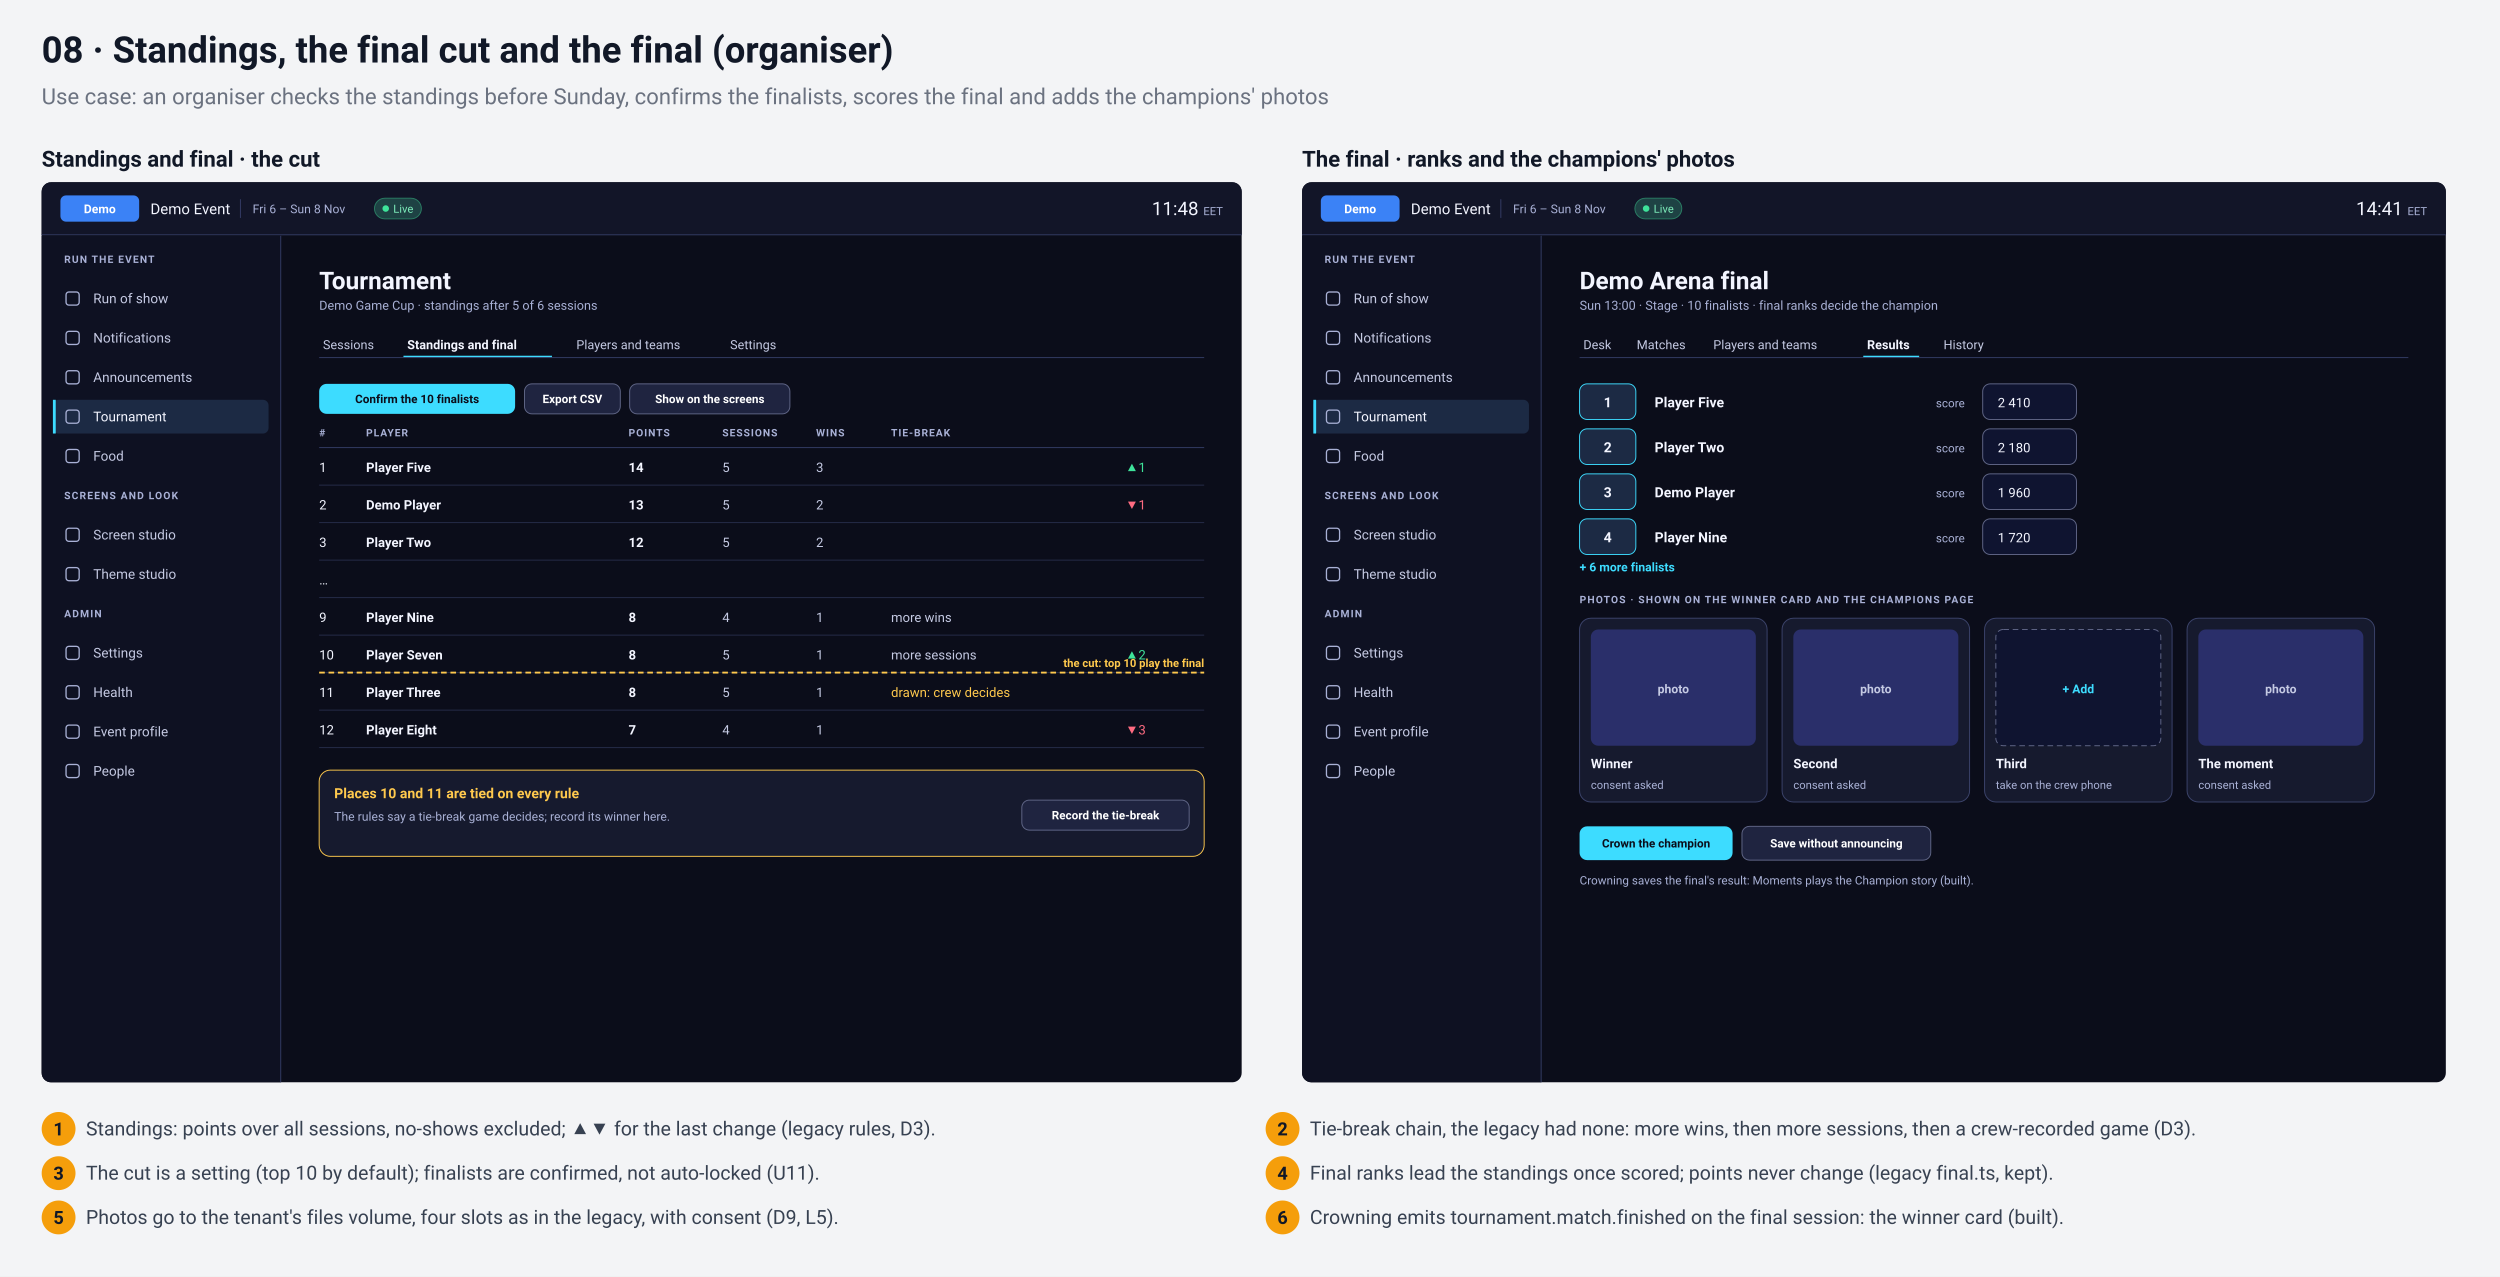
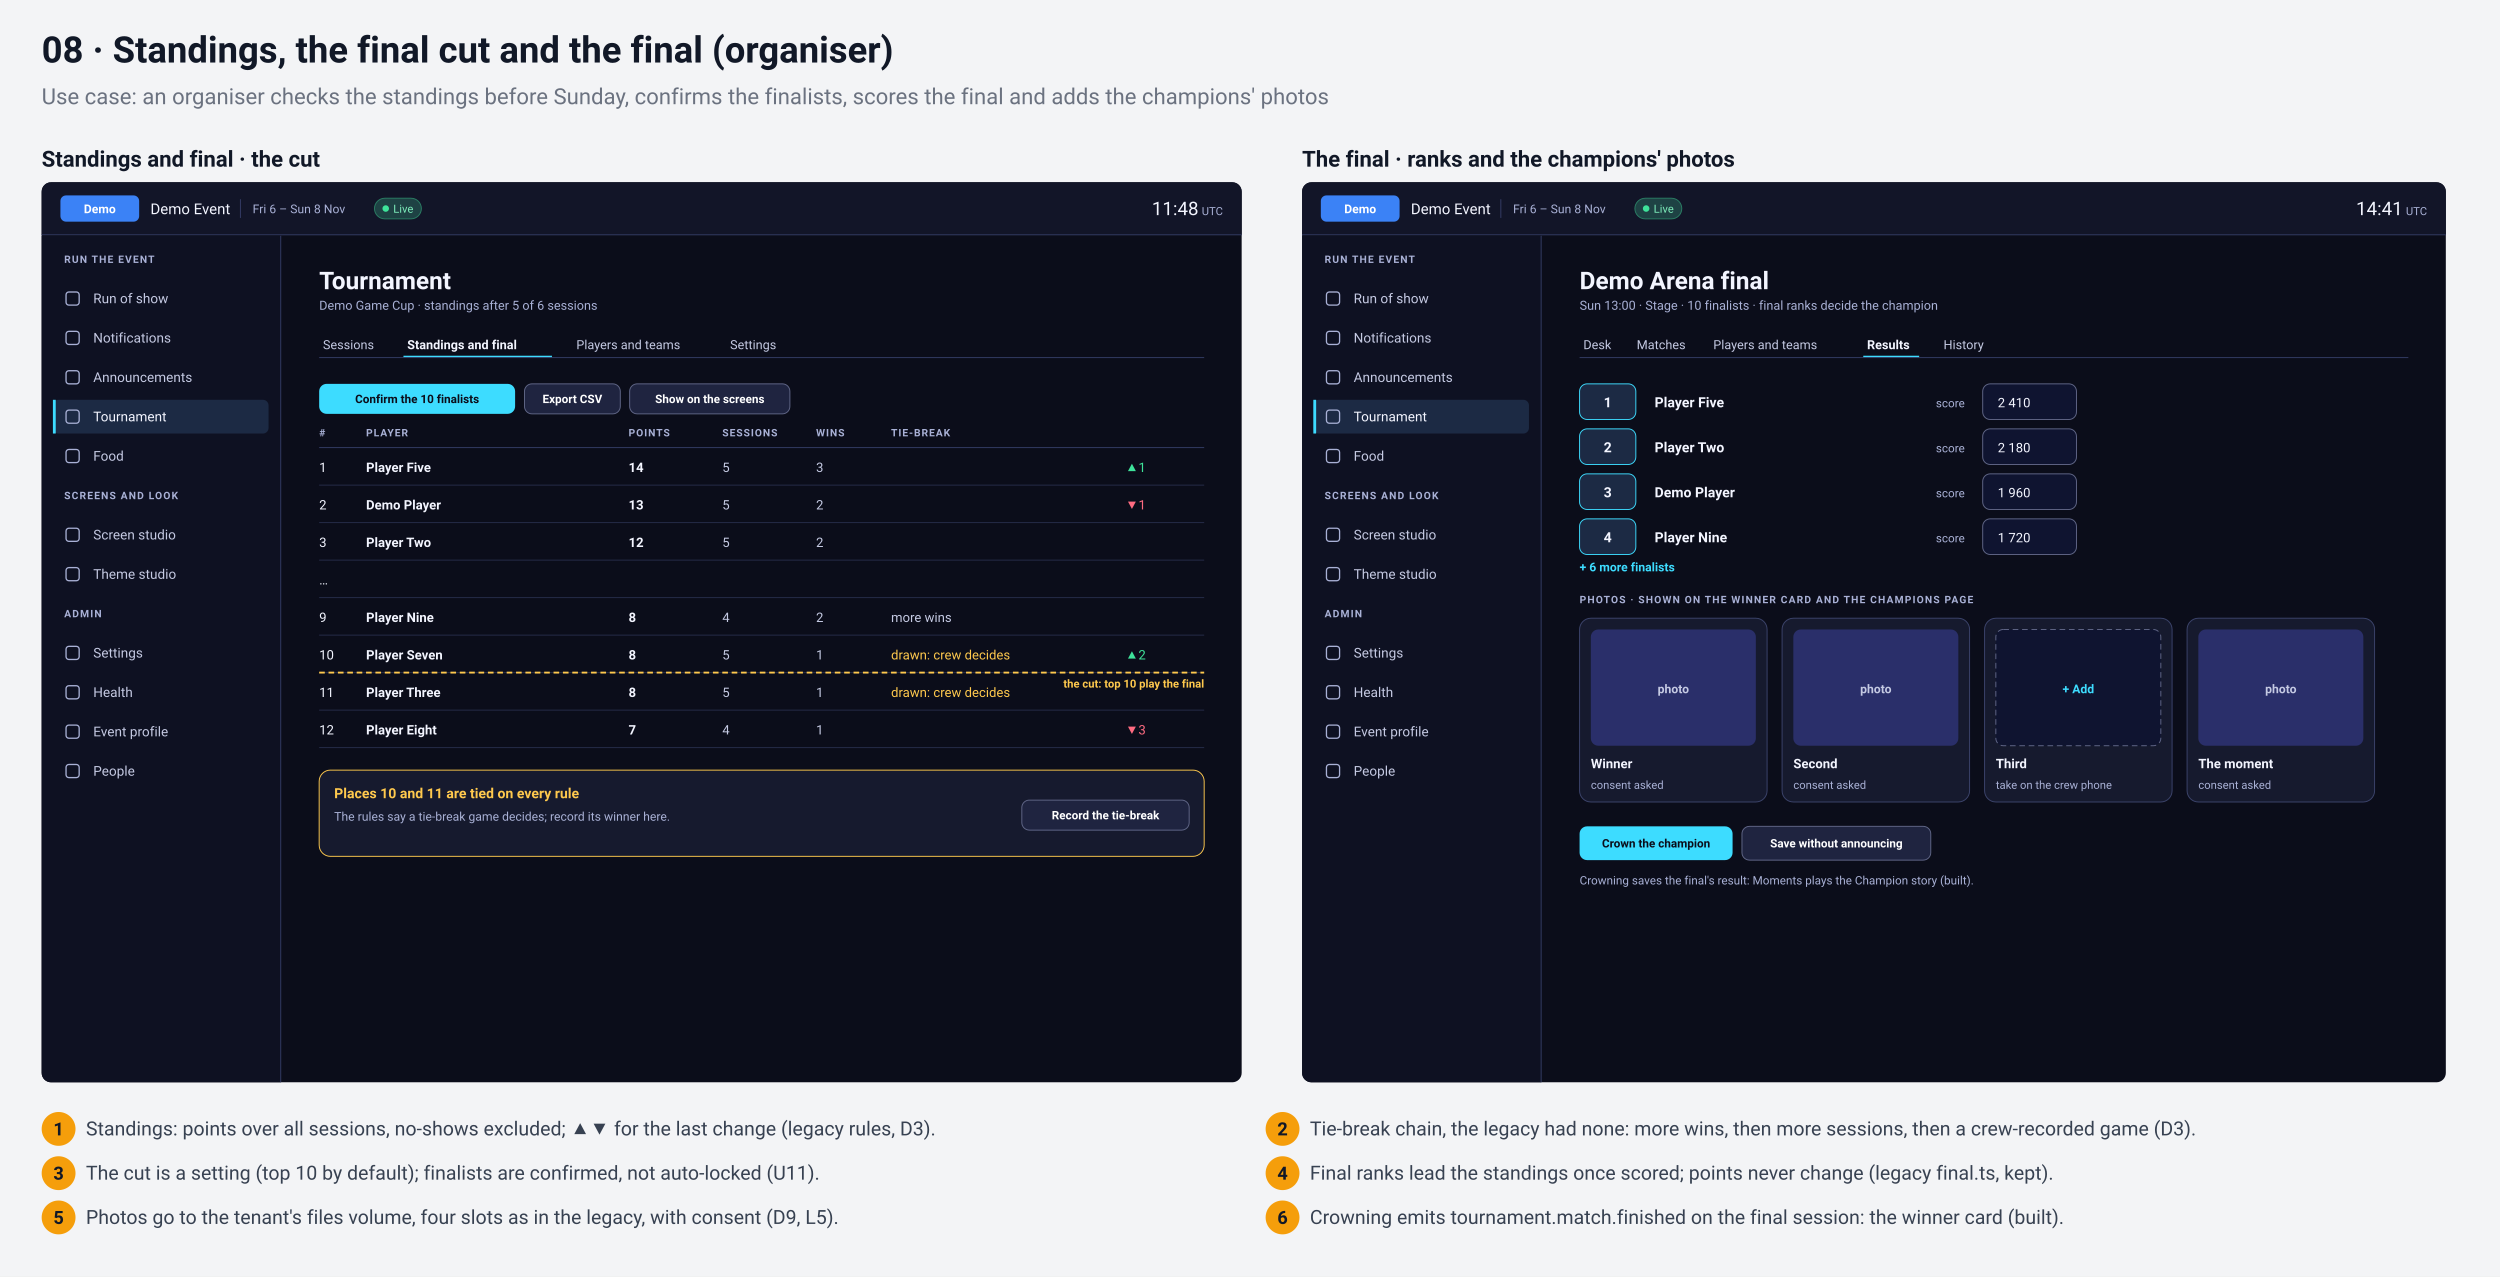
<svg xmlns="http://www.w3.org/2000/svg" viewBox="0 0 1920 980" width="1920" height="980" font-family="system-ui, -apple-system, 'Segoe UI', Roboto, Helvetica, Arial, sans-serif">
  <defs>
    <marker id="ah" viewBox="0 0 10 10" refX="9" refY="5" markerWidth="8" markerHeight="8" orient="auto-start-reverse">
      <path d="M0,0 L10,5 L0,10 z" fill="#6b7280" />
    </marker>
  </defs>
  <rect x="0.0" y="0.0" width="1920.0" height="980.0" rx="0" fill="#f3f4f6" />
  <text x="32.0" y="48.0" font-size="28" fill="#111827" font-weight="700" text-anchor="start" data-box="32.0 1888.0">08 · Standings, the final cut and the final (organiser)</text>
  <text x="32.0" y="80.0" font-size="17" fill="#6b7280" font-weight="400" text-anchor="start" data-box="32.0 1888.0">Use case: an organiser checks the standings before Sunday, confirms the finalists, scores the final and adds the champions' photos</text>
  <text x="32.0" y="128.0" font-size="17" fill="#111827" font-weight="700" text-anchor="start" data-box="32.0 932.0">Standings and final · the cut</text>
  <defs>
    <clipPath id="c1">
      <rect x="0" y="0" width="1280" height="960" rx="10" />
    </clipPath>
  </defs>
  <g transform="translate(32.0,140.0) scale(0.72)">
    <g clip-path="url(#c1)">
      <rect x="0.0" y="0.0" width="1280.0" height="960.0" rx="0" fill="#0b0d1a" />
      <rect x="0.0" y="0.0" width="1280.0" height="56.0" rx="0" fill="#121528" />
      <line x1="0.0" y1="56.0" x2="1280.0" y2="56.0" stroke="#343c66" stroke-width="1" />
      <rect x="20.0" y="14.0" width="84.0" height="28.0" rx="6" fill="#3b82f6" />
      <text x="62.0" y="33.0" font-size="13" fill="#fff" font-weight="700" text-anchor="middle">Demo</text>
      <text x="116.0" y="34.0" font-size="16" fill="#f3f5ff" font-weight="400" text-anchor="start">Demo Event</text>
      <line x1="212.0" y1="18.0" x2="212.0" y2="38.0" stroke="#343c66" stroke-width="1" />
      <text x="225.0" y="33.0" font-size="13" fill="#a9b1d6" font-weight="400" text-anchor="start">Fri 6 – Sun 8 Nov</text>
      <rect x="355.0" y="17.0" width="50.0" height="22.0" rx="11" fill="#1e4244" stroke="#2a7e64" stroke-width="1" />
      <circle cx="367.0" cy="28.0" r="3.5" fill="#3ee39a" />
      <text x="375.0" y="32.5" font-size="12" fill="#7cecba" font-weight="400" text-anchor="start">Live</text>
      <text x="1234.0" y="35.0" font-size="20" fill="#f3f5ff" font-weight="400" text-anchor="end">11:48</text>
-       <text x="1260.0" y="35.0" font-size="12" fill="#a9b1d6" font-weight="400" text-anchor="end">EET</text>
+       <text x="1260.0" y="35.0" font-size="12" fill="#a9b1d6" font-weight="400" text-anchor="end">UTC</text>
      <rect x="0.0" y="57.0" width="255.0" height="903.0" rx="0" fill="#0e1122" />
      <line x1="255.0" y1="57.0" x2="255.0" y2="960.0" stroke="#343c66" stroke-width="1" />
      <text x="24.0" y="86.0" font-size="11" fill="#a9b1d6" font-weight="600" text-anchor="start" letter-spacing="1.2">RUN THE EVENT</text>
      <rect x="26.0" y="117.0" width="14.0" height="14.0" rx="3" fill="none" stroke="#a9b1d6" stroke-width="1.4" />
      <text x="55.0" y="129.0" font-size="14.5" fill="#c5cae3" font-weight="400" text-anchor="start">Run of show</text>
      <rect x="26.0" y="159.0" width="14.0" height="14.0" rx="3" fill="none" stroke="#a9b1d6" stroke-width="1.4" />
      <text x="55.0" y="171.0" font-size="14.5" fill="#c5cae3" font-weight="400" text-anchor="start">Notifications</text>
      <rect x="26.0" y="201.0" width="14.0" height="14.0" rx="3" fill="none" stroke="#a9b1d6" stroke-width="1.4" />
      <text x="55.0" y="213.0" font-size="14.5" fill="#c5cae3" font-weight="400" text-anchor="start">Announcements</text>
      <rect x="12.0" y="232.0" width="230.0" height="36.0" rx="6" fill="#1c2a44" />
      <rect x="12.0" y="232.0" width="3.0" height="36.0" rx="0" fill="#3ddcff" />
      <rect x="26.0" y="243.0" width="14.0" height="14.0" rx="3" fill="none" stroke="#a9b1d6" stroke-width="1.4" />
      <text x="55.0" y="255.0" font-size="14.5" fill="#f3f5ff" font-weight="400" text-anchor="start">Tournament</text>
      <rect x="26.0" y="285.0" width="14.0" height="14.0" rx="3" fill="none" stroke="#a9b1d6" stroke-width="1.4" />
      <text x="55.0" y="297.0" font-size="14.5" fill="#c5cae3" font-weight="400" text-anchor="start">Food</text>
      <text x="24.0" y="338.0" font-size="11" fill="#a9b1d6" font-weight="600" text-anchor="start" letter-spacing="1.2">SCREENS AND LOOK</text>
      <rect x="26.0" y="369.0" width="14.0" height="14.0" rx="3" fill="none" stroke="#a9b1d6" stroke-width="1.4" />
      <text x="55.0" y="381.0" font-size="14.5" fill="#c5cae3" font-weight="400" text-anchor="start">Screen studio</text>
      <rect x="26.0" y="411.0" width="14.0" height="14.0" rx="3" fill="none" stroke="#a9b1d6" stroke-width="1.4" />
      <text x="55.0" y="423.0" font-size="14.5" fill="#c5cae3" font-weight="400" text-anchor="start">Theme studio</text>
      <text x="24.0" y="464.0" font-size="11" fill="#a9b1d6" font-weight="600" text-anchor="start" letter-spacing="1.2">ADMIN</text>
      <rect x="26.0" y="495.0" width="14.0" height="14.0" rx="3" fill="none" stroke="#a9b1d6" stroke-width="1.4" />
      <text x="55.0" y="507.0" font-size="14.5" fill="#c5cae3" font-weight="400" text-anchor="start">Settings</text>
      <rect x="26.0" y="537.0" width="14.0" height="14.0" rx="3" fill="none" stroke="#a9b1d6" stroke-width="1.4" />
      <text x="55.0" y="549.0" font-size="14.5" fill="#c5cae3" font-weight="400" text-anchor="start">Health</text>
      <rect x="26.0" y="579.0" width="14.0" height="14.0" rx="3" fill="none" stroke="#a9b1d6" stroke-width="1.4" />
      <text x="55.0" y="591.0" font-size="14.5" fill="#c5cae3" font-weight="400" text-anchor="start">Event profile</text>
      <rect x="26.0" y="621.0" width="14.0" height="14.0" rx="3" fill="none" stroke="#a9b1d6" stroke-width="1.4" />
      <text x="55.0" y="633.0" font-size="14.5" fill="#c5cae3" font-weight="400" text-anchor="start">People</text>
      <text x="296.0" y="114.0" font-size="26" fill="#f3f5ff" font-weight="600" text-anchor="start" data-box="296.0 1020.0">Tournament</text>
      <text x="296.0" y="136.0" font-size="13.5" fill="#a9b1d6" font-weight="400" text-anchor="start" data-box="296.0 1020.0">Demo Game Cup · standings after 5 of 6 sessions</text>
      <text x="300.0" y="178.0" font-size="13.5" fill="#c5cae3" font-weight="400" text-anchor="start">Sessions</text>
      <text x="389.9" y="178.0" font-size="13.5" fill="#f3f5ff" font-weight="600" text-anchor="start">Standings and final</text>
      <line x1="385.9" y1="186.0" x2="544.3" y2="186.0" stroke="#3ddcff" stroke-width="2" />
      <text x="570.3" y="178.0" font-size="13.5" fill="#c5cae3" font-weight="400" text-anchor="start">Players and teams</text>
      <text x="734.3" y="178.0" font-size="13.5" fill="#c5cae3" font-weight="400" text-anchor="start">Settings</text>
      <line x1="296.0" y1="187.0" x2="1240.0" y2="187.0" stroke="#343c66" stroke-width="1" />
      <rect x="296.0" y="215.0" width="209.0" height="32.0" rx="8" fill="#3ddcff" />
      <text x="400.5" y="235.5" font-size="12.5" fill="#0b0d1a" font-weight="600" text-anchor="middle" data-box="300.0 501.0">Confirm the 10 finalists</text>
      <rect x="515.0" y="215.0" width="102.2" height="32.0" rx="8" fill="#1f2440" stroke="#616788" stroke-width="1" />
      <text x="566.1" y="235.5" font-size="12.5" fill="#fff" font-weight="600" text-anchor="middle" data-box="519.0 613.2">Export CSV</text>
      <rect x="627.2" y="215.0" width="170.9" height="32.0" rx="8" fill="#1f2440" stroke="#616788" stroke-width="1" />
      <text x="712.7" y="235.5" font-size="12.5" fill="#fff" font-weight="600" text-anchor="middle" data-box="631.2 794.1">Show on the screens</text>
      <text x="296.0" y="271.0" font-size="11" fill="#a9b1d6" font-weight="600" text-anchor="start" letter-spacing="1">#</text>
      <text x="346.0" y="271.0" font-size="11" fill="#a9b1d6" font-weight="600" text-anchor="start" letter-spacing="1">PLAYER</text>
      <text x="626.0" y="271.0" font-size="11" fill="#a9b1d6" font-weight="600" text-anchor="start" letter-spacing="1">POINTS</text>
      <text x="726.0" y="271.0" font-size="11" fill="#a9b1d6" font-weight="600" text-anchor="start" letter-spacing="1">SESSIONS</text>
      <text x="826.0" y="271.0" font-size="11" fill="#a9b1d6" font-weight="600" text-anchor="start" letter-spacing="1">WINS</text>
      <text x="906.0" y="271.0" font-size="11" fill="#a9b1d6" font-weight="600" text-anchor="start" letter-spacing="1">TIE-BREAK</text>
      <line x1="296.0" y1="283.0" x2="1240.0" y2="283.0" stroke="#343c66" stroke-width="1" />
      <text x="296.0" y="309.0" font-size="14" fill="#f3f5ff" font-weight="400" text-anchor="start" data-box="296.0 338.0">1</text>
      <text x="346.0" y="309.0" font-size="14" fill="#f3f5ff" font-weight="700" text-anchor="start" data-box="346.0 618.0">Player Five</text>
      <text x="626.0" y="309.0" font-size="14" fill="#f3f5ff" font-weight="700" text-anchor="start" data-box="626.0 718.0">14</text>
      <text x="726.0" y="309.0" font-size="14" fill="#c5cae3" font-weight="400" text-anchor="start" data-box="726.0 818.0">5</text>
      <text x="826.0" y="309.0" font-size="14" fill="#c5cae3" font-weight="400" text-anchor="start" data-box="826.0 898.0">3</text>
      <text x="1156.0" y="309.0" font-size="14" fill="#3ee39a" font-weight="400" text-anchor="start">▲1</text>
      <line x1="296.0" y1="323.0" x2="1240.0" y2="323.0" stroke="#262c4a" stroke-width="1" />
      <text x="296.0" y="349.0" font-size="14" fill="#f3f5ff" font-weight="400" text-anchor="start" data-box="296.0 338.0">2</text>
      <text x="346.0" y="349.0" font-size="14" fill="#f3f5ff" font-weight="700" text-anchor="start" data-box="346.0 618.0">Demo Player</text>
      <text x="626.0" y="349.0" font-size="14" fill="#f3f5ff" font-weight="700" text-anchor="start" data-box="626.0 718.0">13</text>
      <text x="726.0" y="349.0" font-size="14" fill="#c5cae3" font-weight="400" text-anchor="start" data-box="726.0 818.0">5</text>
      <text x="826.0" y="349.0" font-size="14" fill="#c5cae3" font-weight="400" text-anchor="start" data-box="826.0 898.0">2</text>
      <text x="1156.0" y="349.0" font-size="14" fill="#ff6b81" font-weight="400" text-anchor="start">▼1</text>
      <line x1="296.0" y1="363.0" x2="1240.0" y2="363.0" stroke="#262c4a" stroke-width="1" />
      <text x="296.0" y="389.0" font-size="14" fill="#f3f5ff" font-weight="400" text-anchor="start" data-box="296.0 338.0">3</text>
      <text x="346.0" y="389.0" font-size="14" fill="#f3f5ff" font-weight="700" text-anchor="start" data-box="346.0 618.0">Player Two</text>
      <text x="626.0" y="389.0" font-size="14" fill="#f3f5ff" font-weight="700" text-anchor="start" data-box="626.0 718.0">12</text>
      <text x="726.0" y="389.0" font-size="14" fill="#c5cae3" font-weight="400" text-anchor="start" data-box="726.0 818.0">5</text>
      <text x="826.0" y="389.0" font-size="14" fill="#c5cae3" font-weight="400" text-anchor="start" data-box="826.0 898.0">2</text>
      <line x1="296.0" y1="403.0" x2="1240.0" y2="403.0" stroke="#262c4a" stroke-width="1" />
      <text x="296.0" y="429.0" font-size="14" fill="#f3f5ff" font-weight="400" text-anchor="start" data-box="296.0 338.0">…</text>
      <line x1="296.0" y1="443.0" x2="1240.0" y2="443.0" stroke="#262c4a" stroke-width="1" />
      <text x="296.0" y="469.0" font-size="14" fill="#f3f5ff" font-weight="400" text-anchor="start" data-box="296.0 338.0">9</text>
      <text x="346.0" y="469.0" font-size="14" fill="#f3f5ff" font-weight="700" text-anchor="start" data-box="346.0 618.0">Player Nine</text>
      <text x="626.0" y="469.0" font-size="14" fill="#f3f5ff" font-weight="700" text-anchor="start" data-box="626.0 718.0">8</text>
      <text x="726.0" y="469.0" font-size="14" fill="#c5cae3" font-weight="400" text-anchor="start" data-box="726.0 818.0">4</text>
-       <text x="826.0" y="469.0" font-size="14" fill="#c5cae3" font-weight="400" text-anchor="start" data-box="826.0 898.0">1</text>
+       <text x="826.0" y="469.0" font-size="14" fill="#c5cae3" font-weight="400" text-anchor="start" data-box="826.0 898.0">2</text>
      <text x="906.0" y="469.0" font-size="14" fill="#c5cae3" font-weight="400" text-anchor="start" data-box="906.0 1148.0">more wins</text>
      <line x1="296.0" y1="483.0" x2="1240.0" y2="483.0" stroke="#262c4a" stroke-width="1" />
      <text x="296.0" y="509.0" font-size="14" fill="#f3f5ff" font-weight="400" text-anchor="start" data-box="296.0 338.0">10</text>
      <text x="346.0" y="509.0" font-size="14" fill="#f3f5ff" font-weight="700" text-anchor="start" data-box="346.0 618.0">Player Seven</text>
      <text x="626.0" y="509.0" font-size="14" fill="#f3f5ff" font-weight="700" text-anchor="start" data-box="626.0 718.0">8</text>
      <text x="726.0" y="509.0" font-size="14" fill="#c5cae3" font-weight="400" text-anchor="start" data-box="726.0 818.0">5</text>
      <text x="826.0" y="509.0" font-size="14" fill="#c5cae3" font-weight="400" text-anchor="start" data-box="826.0 898.0">1</text>
-       <text x="906.0" y="509.0" font-size="14" fill="#c5cae3" font-weight="400" text-anchor="start" data-box="906.0 1148.0">more sessions</text>
+       <text x="906.0" y="509.0" font-size="14" fill="#ffc94d" font-weight="400" text-anchor="start" data-box="906.0 1148.0">drawn: crew decides</text>
      <text x="1156.0" y="509.0" font-size="14" fill="#3ee39a" font-weight="400" text-anchor="start">▲2</text>
      <line x1="296.0" y1="523.0" x2="1240.0" y2="523.0" stroke="#262c4a" stroke-width="1" />
      <line x1="296.0" y1="523.0" x2="1240.0" y2="523.0" stroke="#ffc94d" stroke-width="2" stroke-dasharray="6 4" />
-       <text x="1240.0" y="517.0" font-size="12" fill="#ffc94d" font-weight="600" text-anchor="end">the cut: top 10 play the final</text>
+       <text x="1240.0" y="539.0" font-size="12" fill="#ffc94d" font-weight="600" text-anchor="end">the cut: top 10 play the final</text>
      <text x="296.0" y="549.0" font-size="14" fill="#f3f5ff" font-weight="400" text-anchor="start" data-box="296.0 338.0">11</text>
      <text x="346.0" y="549.0" font-size="14" fill="#f3f5ff" font-weight="700" text-anchor="start" data-box="346.0 618.0">Player Three</text>
      <text x="626.0" y="549.0" font-size="14" fill="#f3f5ff" font-weight="700" text-anchor="start" data-box="626.0 718.0">8</text>
      <text x="726.0" y="549.0" font-size="14" fill="#c5cae3" font-weight="400" text-anchor="start" data-box="726.0 818.0">5</text>
      <text x="826.0" y="549.0" font-size="14" fill="#c5cae3" font-weight="400" text-anchor="start" data-box="826.0 898.0">1</text>
      <text x="906.0" y="549.0" font-size="14" fill="#ffc94d" font-weight="400" text-anchor="start" data-box="906.0 1148.0">drawn: crew decides</text>
      <line x1="296.0" y1="563.0" x2="1240.0" y2="563.0" stroke="#262c4a" stroke-width="1" />
      <text x="296.0" y="589.0" font-size="14" fill="#f3f5ff" font-weight="400" text-anchor="start" data-box="296.0 338.0">12</text>
      <text x="346.0" y="589.0" font-size="14" fill="#f3f5ff" font-weight="700" text-anchor="start" data-box="346.0 618.0">Player Eight</text>
      <text x="626.0" y="589.0" font-size="14" fill="#f3f5ff" font-weight="700" text-anchor="start" data-box="626.0 718.0">7</text>
      <text x="726.0" y="589.0" font-size="14" fill="#c5cae3" font-weight="400" text-anchor="start" data-box="726.0 818.0">4</text>
      <text x="826.0" y="589.0" font-size="14" fill="#c5cae3" font-weight="400" text-anchor="start" data-box="826.0 898.0">1</text>
      <text x="1156.0" y="589.0" font-size="14" fill="#ff6b81" font-weight="400" text-anchor="start">▼3</text>
      <line x1="296.0" y1="603.0" x2="1240.0" y2="603.0" stroke="#262c4a" stroke-width="1" />
      <rect x="296.0" y="627.0" width="944.0" height="92.0" rx="12" fill="#161a2e" stroke="#ffc94d" stroke-width="1" />
      <text x="312.0" y="657.0" font-size="15" fill="#ffc94d" font-weight="700" text-anchor="start" data-box="312.0 1224.0">Places 10 and 11 are tied on every rule</text>
      <text x="312.0" y="681.0" font-size="13" fill="#a9b1d6" font-weight="400" text-anchor="start" data-box="312.0 1040.0">The rules say a tie-break game decides; record its winner here.</text>
      <rect x="1045.5" y="659.0" width="178.5" height="32.0" rx="8" fill="#1f2440" stroke="#616788" stroke-width="1" />
      <text x="1134.8" y="679.5" font-size="12.5" fill="#fff" font-weight="600" text-anchor="middle" data-box="1049.5 1220.0">Record the tie-break</text>
    </g>
  </g>
  <text x="1000.0" y="128.0" font-size="17" fill="#111827" font-weight="700" text-anchor="start" data-box="1000.0 1880.0">The final · ranks and the champions' photos</text>
  <defs>
    <clipPath id="c2">
      <rect x="0" y="0" width="1220" height="960" rx="10" />
    </clipPath>
  </defs>
  <g transform="translate(1000.0,140.0) scale(0.72)">
    <g clip-path="url(#c2)">
      <rect x="0.0" y="0.0" width="1220.0" height="960.0" rx="0" fill="#0b0d1a" />
      <rect x="0.0" y="0.0" width="1220.0" height="56.0" rx="0" fill="#121528" />
      <line x1="0.0" y1="56.0" x2="1220.0" y2="56.0" stroke="#343c66" stroke-width="1" />
      <rect x="20.0" y="14.0" width="84.0" height="28.0" rx="6" fill="#3b82f6" />
      <text x="62.0" y="33.0" font-size="13" fill="#fff" font-weight="700" text-anchor="middle">Demo</text>
      <text x="116.0" y="34.0" font-size="16" fill="#f3f5ff" font-weight="400" text-anchor="start">Demo Event</text>
      <line x1="212.0" y1="18.0" x2="212.0" y2="38.0" stroke="#343c66" stroke-width="1" />
      <text x="225.0" y="33.0" font-size="13" fill="#a9b1d6" font-weight="400" text-anchor="start">Fri 6 – Sun 8 Nov</text>
      <rect x="355.0" y="17.0" width="50.0" height="22.0" rx="11" fill="#1e4244" stroke="#2a7e64" stroke-width="1" />
      <circle cx="367.0" cy="28.0" r="3.5" fill="#3ee39a" />
      <text x="375.0" y="32.5" font-size="12" fill="#7cecba" font-weight="400" text-anchor="start">Live</text>
      <text x="1174.0" y="35.0" font-size="20" fill="#f3f5ff" font-weight="400" text-anchor="end">14:41</text>
-       <text x="1200.0" y="35.0" font-size="12" fill="#a9b1d6" font-weight="400" text-anchor="end">EET</text>
+       <text x="1200.0" y="35.0" font-size="12" fill="#a9b1d6" font-weight="400" text-anchor="end">UTC</text>
      <rect x="0.0" y="57.0" width="255.0" height="903.0" rx="0" fill="#0e1122" />
      <line x1="255.0" y1="57.0" x2="255.0" y2="960.0" stroke="#343c66" stroke-width="1" />
      <text x="24.0" y="86.0" font-size="11" fill="#a9b1d6" font-weight="600" text-anchor="start" letter-spacing="1.2">RUN THE EVENT</text>
      <rect x="26.0" y="117.0" width="14.0" height="14.0" rx="3" fill="none" stroke="#a9b1d6" stroke-width="1.4" />
      <text x="55.0" y="129.0" font-size="14.5" fill="#c5cae3" font-weight="400" text-anchor="start">Run of show</text>
      <rect x="26.0" y="159.0" width="14.0" height="14.0" rx="3" fill="none" stroke="#a9b1d6" stroke-width="1.4" />
      <text x="55.0" y="171.0" font-size="14.5" fill="#c5cae3" font-weight="400" text-anchor="start">Notifications</text>
      <rect x="26.0" y="201.0" width="14.0" height="14.0" rx="3" fill="none" stroke="#a9b1d6" stroke-width="1.4" />
      <text x="55.0" y="213.0" font-size="14.5" fill="#c5cae3" font-weight="400" text-anchor="start">Announcements</text>
      <rect x="12.0" y="232.0" width="230.0" height="36.0" rx="6" fill="#1c2a44" />
      <rect x="12.0" y="232.0" width="3.0" height="36.0" rx="0" fill="#3ddcff" />
      <rect x="26.0" y="243.0" width="14.0" height="14.0" rx="3" fill="none" stroke="#a9b1d6" stroke-width="1.4" />
      <text x="55.0" y="255.0" font-size="14.5" fill="#f3f5ff" font-weight="400" text-anchor="start">Tournament</text>
      <rect x="26.0" y="285.0" width="14.0" height="14.0" rx="3" fill="none" stroke="#a9b1d6" stroke-width="1.4" />
      <text x="55.0" y="297.0" font-size="14.5" fill="#c5cae3" font-weight="400" text-anchor="start">Food</text>
      <text x="24.0" y="338.0" font-size="11" fill="#a9b1d6" font-weight="600" text-anchor="start" letter-spacing="1.2">SCREENS AND LOOK</text>
      <rect x="26.0" y="369.0" width="14.0" height="14.0" rx="3" fill="none" stroke="#a9b1d6" stroke-width="1.4" />
      <text x="55.0" y="381.0" font-size="14.5" fill="#c5cae3" font-weight="400" text-anchor="start">Screen studio</text>
      <rect x="26.0" y="411.0" width="14.0" height="14.0" rx="3" fill="none" stroke="#a9b1d6" stroke-width="1.4" />
      <text x="55.0" y="423.0" font-size="14.5" fill="#c5cae3" font-weight="400" text-anchor="start">Theme studio</text>
      <text x="24.0" y="464.0" font-size="11" fill="#a9b1d6" font-weight="600" text-anchor="start" letter-spacing="1.2">ADMIN</text>
      <rect x="26.0" y="495.0" width="14.0" height="14.0" rx="3" fill="none" stroke="#a9b1d6" stroke-width="1.4" />
      <text x="55.0" y="507.0" font-size="14.5" fill="#c5cae3" font-weight="400" text-anchor="start">Settings</text>
      <rect x="26.0" y="537.0" width="14.0" height="14.0" rx="3" fill="none" stroke="#a9b1d6" stroke-width="1.4" />
      <text x="55.0" y="549.0" font-size="14.5" fill="#c5cae3" font-weight="400" text-anchor="start">Health</text>
      <rect x="26.0" y="579.0" width="14.0" height="14.0" rx="3" fill="none" stroke="#a9b1d6" stroke-width="1.4" />
      <text x="55.0" y="591.0" font-size="14.5" fill="#c5cae3" font-weight="400" text-anchor="start">Event profile</text>
      <rect x="26.0" y="621.0" width="14.0" height="14.0" rx="3" fill="none" stroke="#a9b1d6" stroke-width="1.4" />
      <text x="55.0" y="633.0" font-size="14.5" fill="#c5cae3" font-weight="400" text-anchor="start">People</text>
      <text x="296.0" y="114.0" font-size="26" fill="#f3f5ff" font-weight="600" text-anchor="start" data-box="296.0 960.0">Demo Arena final</text>
      <text x="296.0" y="136.0" font-size="13.5" fill="#a9b1d6" font-weight="400" text-anchor="start" data-box="296.0 960.0">Sun 13:00 · Stage · 10 finalists · final ranks decide the champion</text>
      <text x="300.0" y="178.0" font-size="13.5" fill="#c5cae3" font-weight="400" text-anchor="start">Desk</text>
      <text x="356.9" y="178.0" font-size="13.5" fill="#c5cae3" font-weight="400" text-anchor="start">Matches</text>
      <text x="438.6" y="178.0" font-size="13.5" fill="#c5cae3" font-weight="400" text-anchor="start">Players and teams</text>
      <text x="602.6" y="178.0" font-size="13.5" fill="#f3f5ff" font-weight="600" text-anchor="start">Results</text>
      <line x1="598.6" y1="186.0" x2="658.2" y2="186.0" stroke="#3ddcff" stroke-width="2" />
      <text x="684.2" y="178.0" font-size="13.5" fill="#c5cae3" font-weight="400" text-anchor="start">History</text>
      <line x1="296.0" y1="187.0" x2="1180.0" y2="187.0" stroke="#343c66" stroke-width="1" />
      <rect x="296.0" y="215.0" width="60.0" height="38.0" rx="8" fill="#1c2a44" stroke="#3ddcff" stroke-width="1" />
      <text x="326.0" y="240.0" font-size="15" fill="#f3f5ff" font-weight="700" text-anchor="middle">1</text>
      <text x="376.0" y="240.0" font-size="15" fill="#f3f5ff" font-weight="600" text-anchor="start" data-box="376.0 656.0">Player Five</text>
      <text x="676.0" y="240.0" font-size="12.5" fill="#a9b1d6" font-weight="400" text-anchor="start">score</text>
      <rect x="726.0" y="215.0" width="100.0" height="38.0" rx="8" fill="#0f1430" stroke="#616788" stroke-width="1" />
      <text x="742.0" y="240.0" font-size="14" fill="#f3f5ff" font-weight="400" text-anchor="start">2 410</text>
      <rect x="296.0" y="263.0" width="60.0" height="38.0" rx="8" fill="#1c2a44" stroke="#3ddcff" stroke-width="1" />
      <text x="326.0" y="288.0" font-size="15" fill="#f3f5ff" font-weight="700" text-anchor="middle">2</text>
      <text x="376.0" y="288.0" font-size="15" fill="#f3f5ff" font-weight="600" text-anchor="start" data-box="376.0 656.0">Player Two</text>
      <text x="676.0" y="288.0" font-size="12.5" fill="#a9b1d6" font-weight="400" text-anchor="start">score</text>
      <rect x="726.0" y="263.0" width="100.0" height="38.0" rx="8" fill="#0f1430" stroke="#616788" stroke-width="1" />
      <text x="742.0" y="288.0" font-size="14" fill="#f3f5ff" font-weight="400" text-anchor="start">2 180</text>
      <rect x="296.0" y="311.0" width="60.0" height="38.0" rx="8" fill="#1c2a44" stroke="#3ddcff" stroke-width="1" />
      <text x="326.0" y="336.0" font-size="15" fill="#f3f5ff" font-weight="700" text-anchor="middle">3</text>
      <text x="376.0" y="336.0" font-size="15" fill="#f3f5ff" font-weight="600" text-anchor="start" data-box="376.0 656.0">Demo Player</text>
      <text x="676.0" y="336.0" font-size="12.5" fill="#a9b1d6" font-weight="400" text-anchor="start">score</text>
      <rect x="726.0" y="311.0" width="100.0" height="38.0" rx="8" fill="#0f1430" stroke="#616788" stroke-width="1" />
      <text x="742.0" y="336.0" font-size="14" fill="#f3f5ff" font-weight="400" text-anchor="start">1 960</text>
      <rect x="296.0" y="359.0" width="60.0" height="38.0" rx="8" fill="#1c2a44" stroke="#3ddcff" stroke-width="1" />
      <text x="326.0" y="384.0" font-size="15" fill="#f3f5ff" font-weight="700" text-anchor="middle">4</text>
      <text x="376.0" y="384.0" font-size="15" fill="#f3f5ff" font-weight="600" text-anchor="start" data-box="376.0 656.0">Player Nine</text>
      <text x="676.0" y="384.0" font-size="12.5" fill="#a9b1d6" font-weight="400" text-anchor="start">score</text>
      <rect x="726.0" y="359.0" width="100.0" height="38.0" rx="8" fill="#0f1430" stroke="#616788" stroke-width="1" />
      <text x="742.0" y="384.0" font-size="14" fill="#f3f5ff" font-weight="400" text-anchor="start">1 720</text>
      <text x="296.0" y="415.0" font-size="13" fill="#3ddcff" font-weight="600" text-anchor="start">+ 6 more finalists</text>
      <text x="296.0" y="449.0" font-size="11" fill="#a9b1d6" font-weight="600" text-anchor="start" letter-spacing="1.2">PHOTOS · SHOWN ON THE WINNER CARD AND THE CHAMPIONS PAGE</text>
      <rect x="296.0" y="465.0" width="200.0" height="196.0" rx="12" fill="#161a2e" stroke="#3c446c" stroke-width="1" />
      <rect x="308.0" y="477.0" width="176.0" height="124.0" rx="8" fill="#2a2f6a" />
      <text x="396.0" y="545.0" font-size="13" fill="#c5cae3" font-weight="600" text-anchor="middle">photo</text>
      <text x="308.0" y="625.0" font-size="14" fill="#f3f5ff" font-weight="600" text-anchor="start" data-box="308.0 484.0">Winner</text>
      <text x="308.0" y="647.0" font-size="12" fill="#a9b1d6" font-weight="400" text-anchor="start" data-box="308.0 484.0">consent asked</text>
      <rect x="512.0" y="465.0" width="200.0" height="196.0" rx="12" fill="#161a2e" stroke="#3c446c" stroke-width="1" />
      <rect x="524.0" y="477.0" width="176.0" height="124.0" rx="8" fill="#2a2f6a" />
      <text x="612.0" y="545.0" font-size="13" fill="#c5cae3" font-weight="600" text-anchor="middle">photo</text>
      <text x="524.0" y="625.0" font-size="14" fill="#f3f5ff" font-weight="600" text-anchor="start" data-box="524.0 700.0">Second</text>
      <text x="524.0" y="647.0" font-size="12" fill="#a9b1d6" font-weight="400" text-anchor="start" data-box="524.0 700.0">consent asked</text>
      <rect x="728.0" y="465.0" width="200.0" height="196.0" rx="12" fill="#161a2e" stroke="#3c446c" stroke-width="1" />
      <rect x="740.0" y="477.0" width="176.0" height="124.0" rx="8" fill="#0f1430" stroke="#616788" stroke-width="1" stroke-dasharray="6 4" />
      <text x="828.0" y="545.0" font-size="13" fill="#3ddcff" font-weight="600" text-anchor="middle">+ Add</text>
      <text x="740.0" y="625.0" font-size="14" fill="#f3f5ff" font-weight="600" text-anchor="start" data-box="740.0 916.0">Third</text>
      <text x="740.0" y="647.0" font-size="12" fill="#a9b1d6" font-weight="400" text-anchor="start" data-box="740.0 916.0">take on the crew phone</text>
      <rect x="944.0" y="465.0" width="200.0" height="196.0" rx="12" fill="#161a2e" stroke="#3c446c" stroke-width="1" />
      <rect x="956.0" y="477.0" width="176.0" height="124.0" rx="8" fill="#2a2f6a" />
      <text x="1044.0" y="545.0" font-size="13" fill="#c5cae3" font-weight="600" text-anchor="middle">photo</text>
      <text x="956.0" y="625.0" font-size="14" fill="#f3f5ff" font-weight="600" text-anchor="start" data-box="956.0 1132.0">The moment</text>
      <text x="956.0" y="647.0" font-size="12" fill="#a9b1d6" font-weight="400" text-anchor="start" data-box="956.0 1132.0">consent asked</text>
      <rect x="296.0" y="687.0" width="163.2" height="36.0" rx="8" fill="#3ddcff" />
      <text x="377.6" y="709.5" font-size="12.5" fill="#0b0d1a" font-weight="600" text-anchor="middle" data-box="300.0 455.2">Crown the champion</text>
      <rect x="469.2" y="687.0" width="201.4" height="36.0" rx="8" fill="#1f2440" stroke="#616788" stroke-width="1" />
      <text x="569.9" y="709.5" font-size="12.5" fill="#fff" font-weight="600" text-anchor="middle" data-box="473.2 666.6">Save without announcing</text>
      <text x="296.0" y="749.0" font-size="12.5" fill="#a9b1d6" font-weight="400" text-anchor="start" data-box="296.0 1180.0">Crowning saves the final's result: Moments plays the Champion story (built).</text>
    </g>
  </g>
  <circle cx="45.0" cy="867.0" r="13" fill="#f59e0b" />
  <text x="45.0" y="872.0" font-size="14" fill="#111827" font-weight="700" text-anchor="middle">1</text>
  <text x="66.0" y="872.0" font-size="15" fill="#374151" font-weight="400" text-anchor="start" data-box="66.0 932.0">Standings: points over all sessions, no-shows excluded; ▲▼ for the last change (legacy rules, D3).</text>
  <circle cx="985.0" cy="867.0" r="13" fill="#f59e0b" />
  <text x="985.0" y="872.0" font-size="14" fill="#111827" font-weight="700" text-anchor="middle">2</text>
  <text x="1006.0" y="872.0" font-size="15" fill="#374151" font-weight="400" text-anchor="start" data-box="1006.0 1872.0">Tie-break chain, the legacy had none: more wins, then more sessions, then a crew-recorded game (D3).</text>
  <circle cx="45.0" cy="901.0" r="13" fill="#f59e0b" />
  <text x="45.0" y="906.0" font-size="14" fill="#111827" font-weight="700" text-anchor="middle">3</text>
  <text x="66.0" y="906.0" font-size="15" fill="#374151" font-weight="400" text-anchor="start" data-box="66.0 932.0">The cut is a setting (top 10 by default); finalists are confirmed, not auto-locked (U11).</text>
  <circle cx="985.0" cy="901.0" r="13" fill="#f59e0b" />
  <text x="985.0" y="906.0" font-size="14" fill="#111827" font-weight="700" text-anchor="middle">4</text>
  <text x="1006.0" y="906.0" font-size="15" fill="#374151" font-weight="400" text-anchor="start" data-box="1006.0 1872.0">Final ranks lead the standings once scored; points never change (legacy final.ts, kept).</text>
  <circle cx="45.0" cy="935.0" r="13" fill="#f59e0b" />
  <text x="45.0" y="940.0" font-size="14" fill="#111827" font-weight="700" text-anchor="middle">5</text>
  <text x="66.0" y="940.0" font-size="15" fill="#374151" font-weight="400" text-anchor="start" data-box="66.0 932.0">Photos go to the tenant's files volume, four slots as in the legacy, with consent (D9, L5).</text>
  <circle cx="985.0" cy="935.0" r="13" fill="#f59e0b" />
  <text x="985.0" y="940.0" font-size="14" fill="#111827" font-weight="700" text-anchor="middle">6</text>
  <text x="1006.0" y="940.0" font-size="15" fill="#374151" font-weight="400" text-anchor="start" data-box="1006.0 1872.0">Crowning emits tournament.match.finished on the final session: the winner card (built).</text>
</svg>
